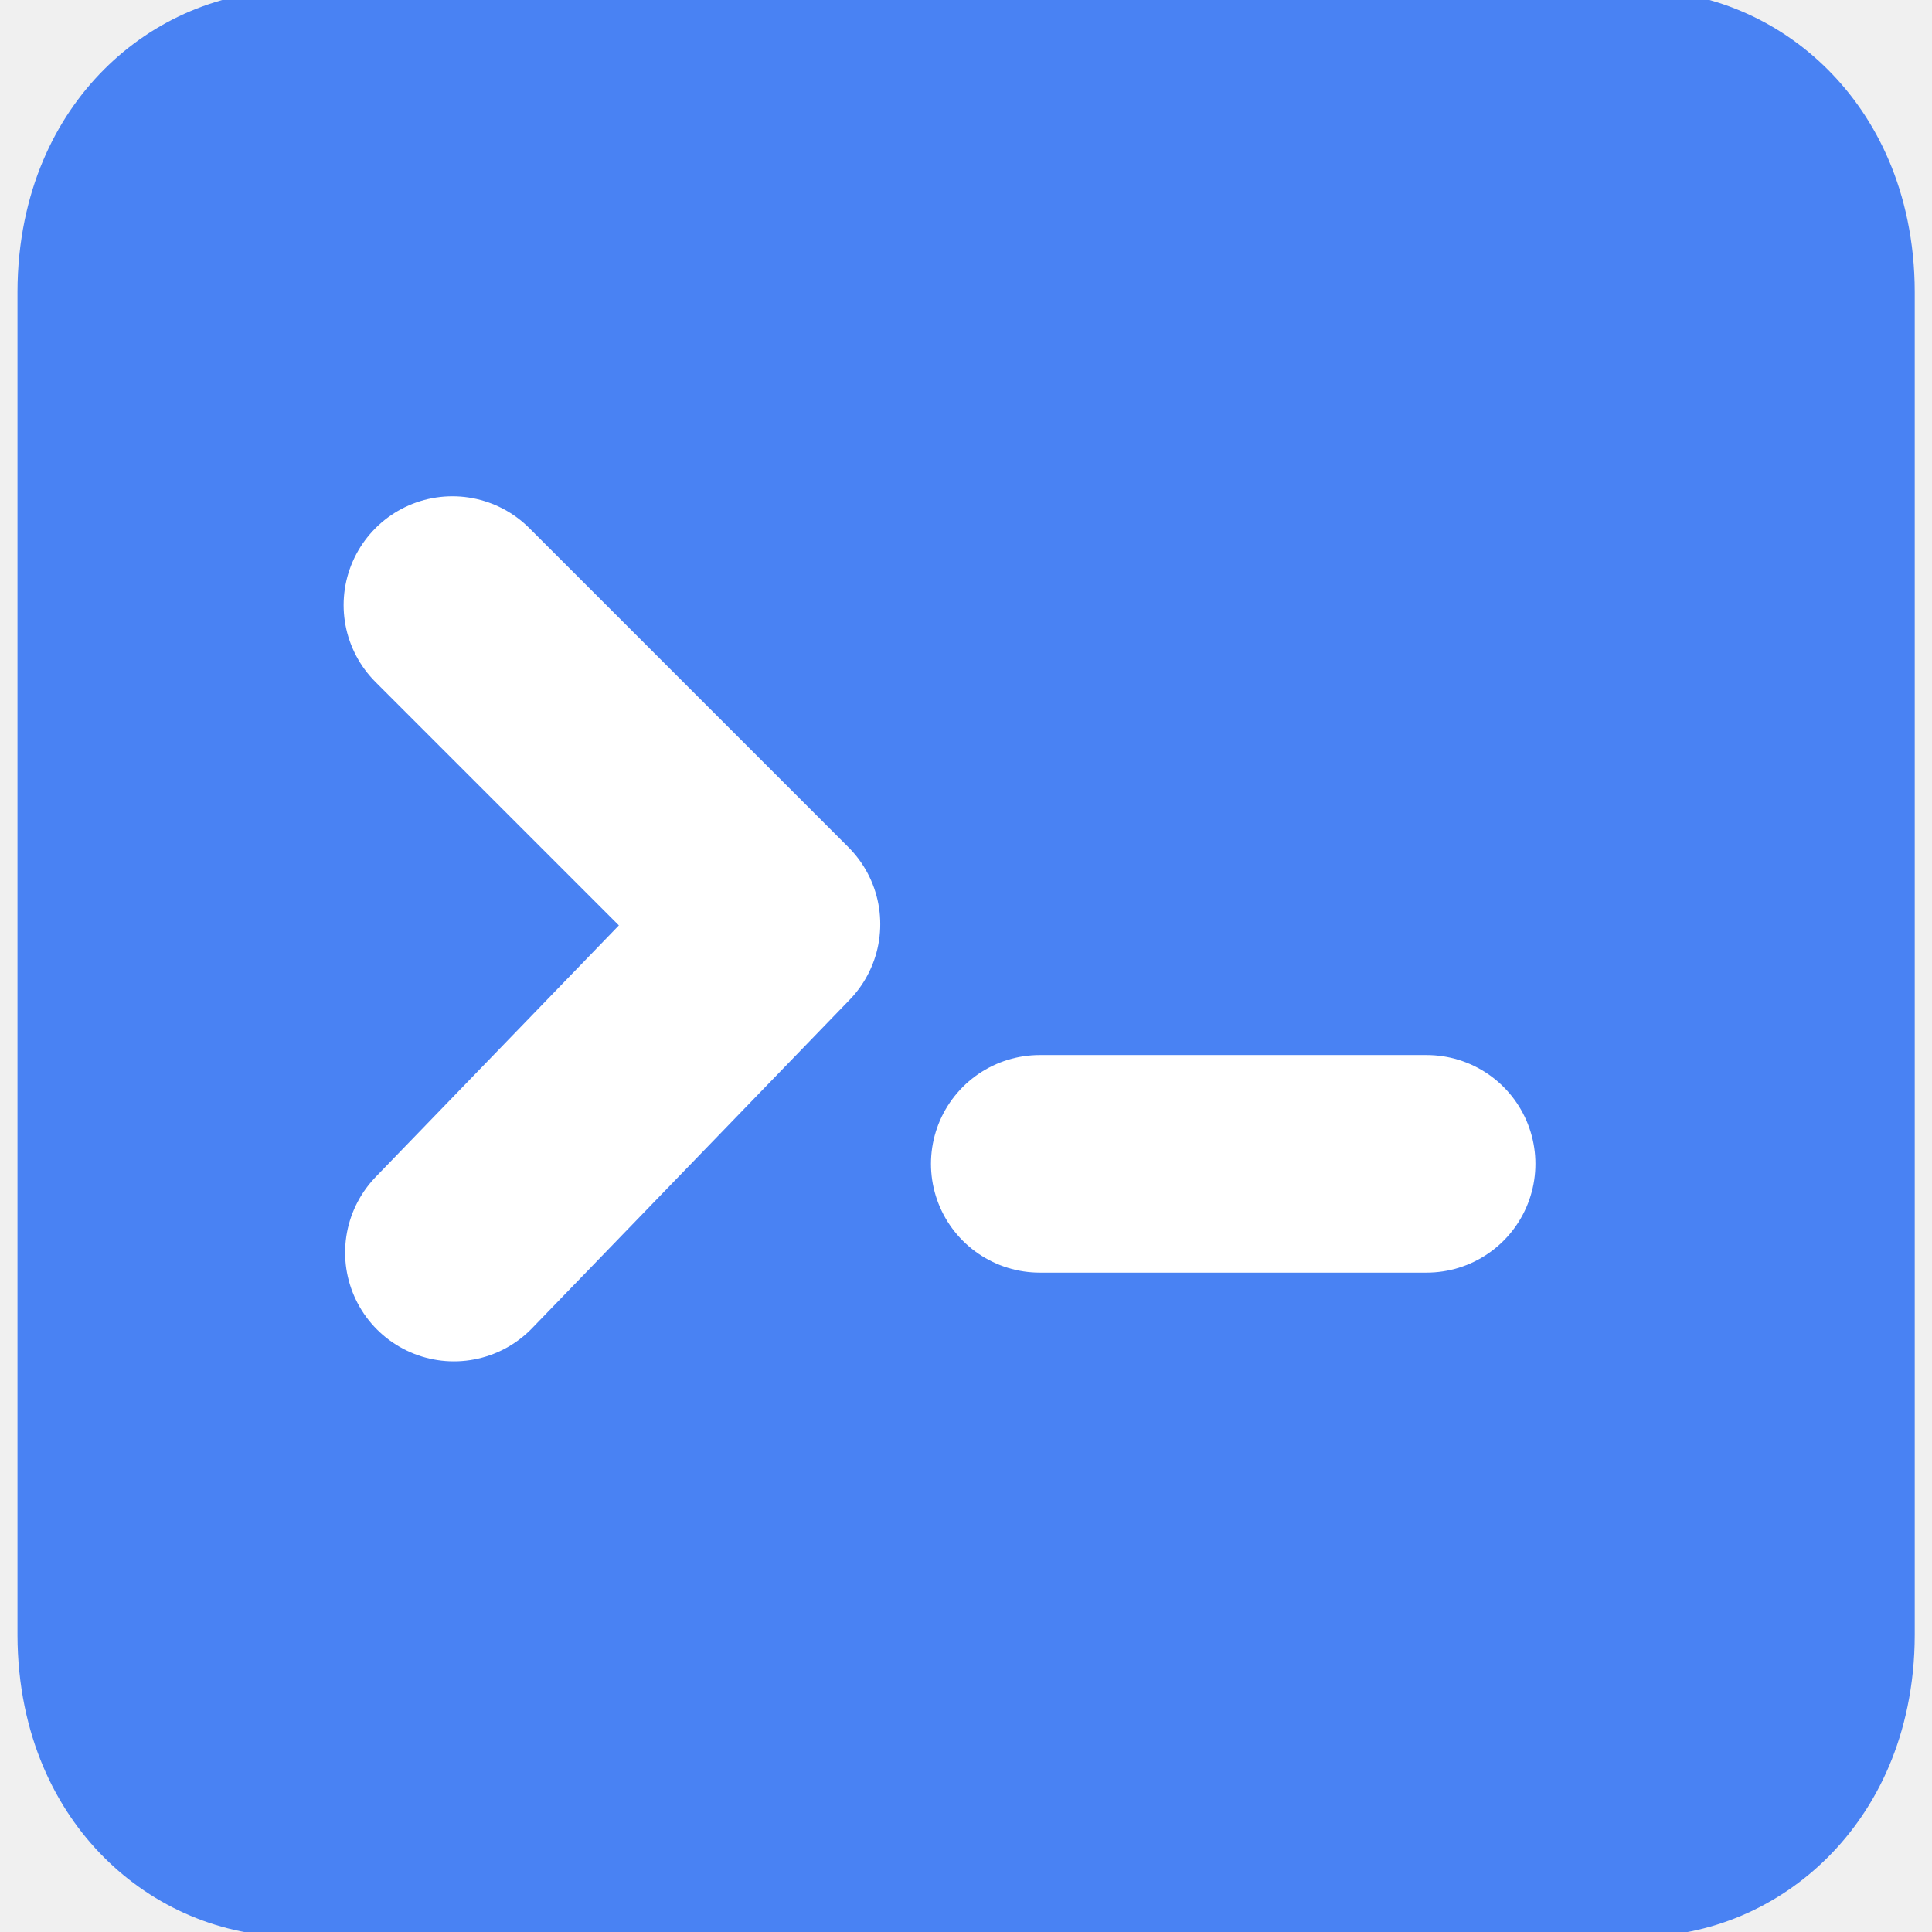
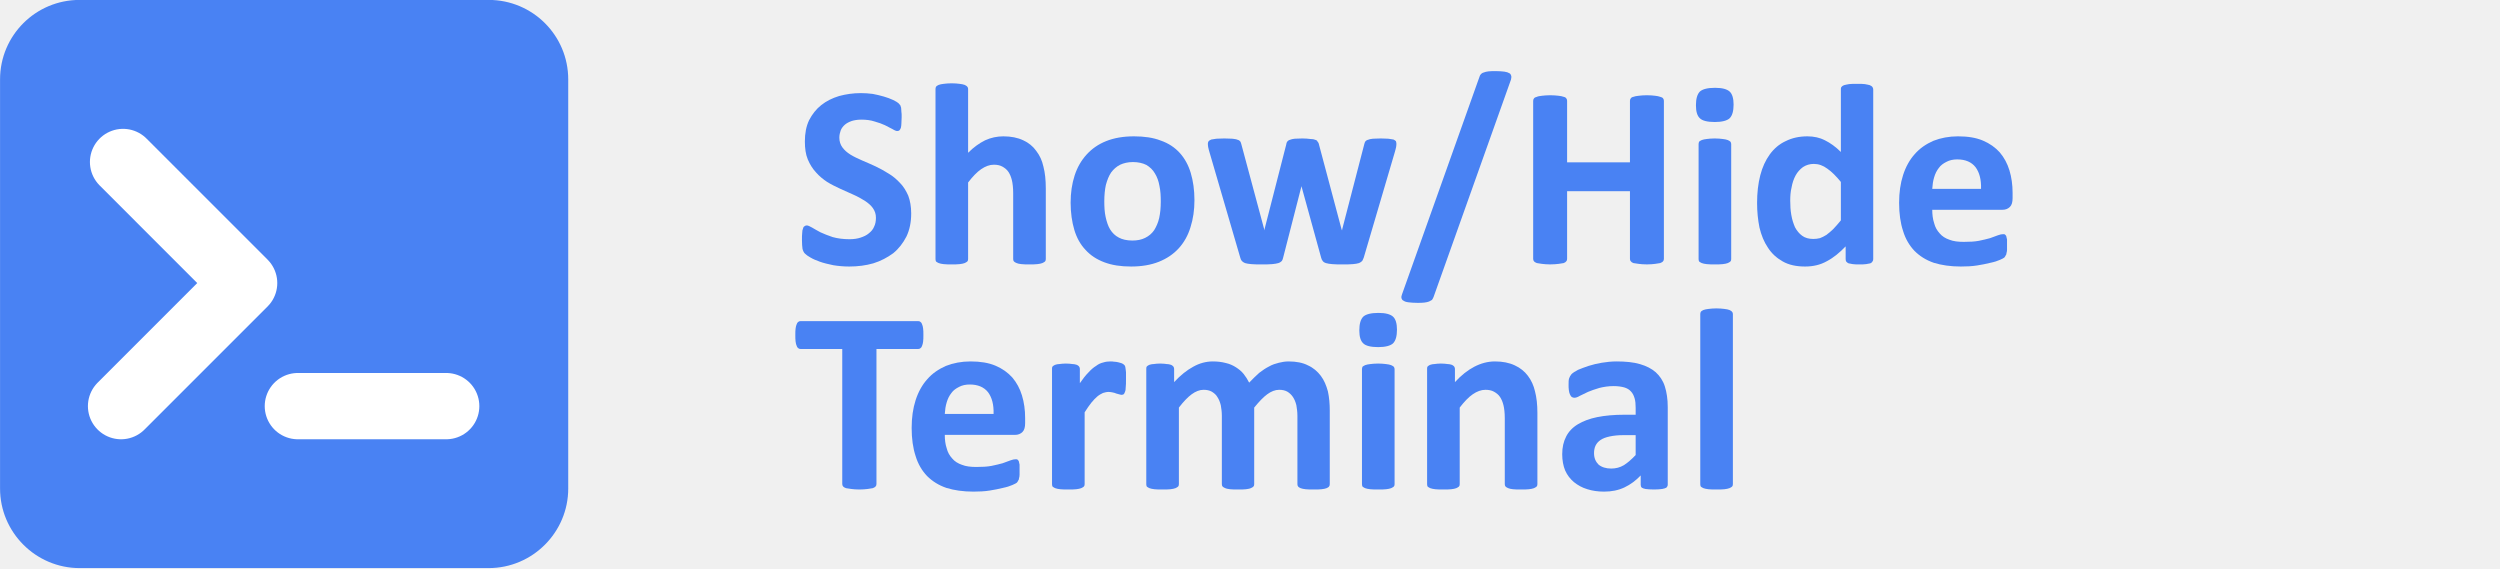
- <svg xmlns="http://www.w3.org/2000/svg" width="100%" height="100%" viewBox="0 0 259 259" version="1.1" xml:space="preserve" style="fill-rule:evenodd;clip-rule:evenodd;stroke-linecap:round;stroke-linejoin:round;stroke-miterlimit:1.5;">
-   <g transform="matrix(1,0,0,1,-1808.2,-2385.66)">
-     <g transform="matrix(5.39006,0,0,1.72574,0,1.36424e-12)">
-       <g transform="matrix(1,0,0,1,84.871,0.562293)">
-         <g transform="matrix(0.307769,0,0,2.42534,-15639.2,-7616.58)">
-           <path d="M51782.4,3719.52C51782.4,3714.91 51772.9,3711.16 51761.3,3711.16L51652.8,3711.16C51641.1,3711.16 51631.7,3714.91 51631.7,3719.52L51631.7,3762.53C51631.7,3767.14 51641.1,3770.89 51652.8,3770.89L51761.3,3770.89C51772.9,3770.89 51782.4,3767.14 51782.4,3762.53L51782.4,3719.52Z" style="fill:rgb(73,130,243);stroke:rgb(73,130,243);stroke-width:2.62px;" />
-         </g>
-         <g transform="matrix(0.117491,0,0,0.366962,106.69,558.215)">
-           <path d="M1444.95,2490.8L1526.84,2490.8" style="fill:none;stroke:white;stroke-width:46.06px;" />
-         </g>
-         <g transform="matrix(0.185527,0,0,0.579462,3.9681,28.7774)">
-           <path d="M1390.2,2502.94L1432.77,2458.91L1390,2416.14" style="fill:none;stroke:white;stroke-width:29.17px;" />
+ <svg xmlns="http://www.w3.org/2000/svg" width="100%" height="100%" viewBox="0 0 1100 250" version="1.1" xml:space="preserve" style="fill-rule:evenodd;clip-rule:evenodd;stroke-linecap:round;stroke-linejoin:round;stroke-miterlimit:1.5;">
+   <g transform="matrix(1,0,0,1,-532.803,-5534.8)">
+     <g transform="matrix(5.94133,0,0,1.88002,0,0)">
+       <g transform="matrix(1.09177,0,0,0.917935,9.97615,1495.9)">
+         <g>
+           <g transform="matrix(0.892542,0,0,1,50.4507,1.84456e-12)">
+             <g transform="matrix(0.169184,0,0,0.452248,0.518085,1220.61)">
+               <rect x="146.28" y="789.301" width="1123.03" height="320.323" style="fill:none;" />
+             </g>
+             <g transform="matrix(0.118094,0,0,0.396183,-421.198,167.486)">
+               <g transform="matrix(170.638,0,0,170.638,4291.39,3728.83)">
+                 <path d="M0.443,-0.189C0.443,-0.156 0.437,-0.127 0.425,-0.102C0.412,-0.077 0.396,-0.056 0.375,-0.039C0.353,-0.023 0.329,-0.01 0.3,-0.001C0.272,0.007 0.242,0.011 0.209,0.011C0.188,0.011 0.167,0.009 0.149,0.006C0.13,0.002 0.113,-0.002 0.099,-0.007C0.085,-0.012 0.073,-0.017 0.063,-0.023C0.054,-0.028 0.047,-0.033 0.042,-0.038C0.038,-0.042 0.035,-0.048 0.033,-0.056C0.032,-0.064 0.031,-0.075 0.031,-0.09C0.031,-0.1 0.031,-0.109 0.032,-0.116C0.032,-0.123 0.033,-0.128 0.035,-0.132C0.036,-0.137 0.038,-0.14 0.041,-0.141C0.043,-0.143 0.046,-0.144 0.049,-0.144C0.054,-0.144 0.06,-0.141 0.069,-0.136C0.077,-0.131 0.088,-0.125 0.101,-0.118C0.114,-0.112 0.129,-0.106 0.147,-0.1C0.165,-0.095 0.186,-0.092 0.21,-0.092C0.226,-0.092 0.24,-0.094 0.252,-0.098C0.264,-0.102 0.275,-0.107 0.283,-0.114C0.292,-0.121 0.299,-0.129 0.303,-0.139C0.308,-0.149 0.31,-0.16 0.31,-0.173C0.31,-0.187 0.306,-0.199 0.298,-0.21C0.291,-0.22 0.28,-0.229 0.268,-0.237C0.255,-0.245 0.241,-0.253 0.225,-0.26C0.209,-0.267 0.193,-0.274 0.176,-0.282C0.159,-0.29 0.142,-0.298 0.126,-0.308C0.111,-0.318 0.096,-0.33 0.084,-0.344C0.071,-0.358 0.061,-0.374 0.053,-0.393C0.045,-0.412 0.042,-0.435 0.042,-0.461C0.042,-0.491 0.047,-0.518 0.058,-0.541C0.07,-0.564 0.085,-0.583 0.104,-0.598C0.123,-0.613 0.145,-0.624 0.171,-0.632C0.197,-0.639 0.224,-0.643 0.253,-0.643C0.268,-0.643 0.283,-0.642 0.298,-0.64C0.313,-0.637 0.327,-0.634 0.34,-0.63C0.353,-0.626 0.365,-0.622 0.375,-0.617C0.385,-0.612 0.392,-0.608 0.395,-0.605C0.398,-0.602 0.4,-0.599 0.402,-0.597C0.403,-0.594 0.404,-0.591 0.405,-0.588C0.405,-0.584 0.406,-0.579 0.406,-0.573C0.407,-0.568 0.407,-0.561 0.407,-0.552C0.407,-0.543 0.406,-0.535 0.406,-0.528C0.406,-0.522 0.405,-0.516 0.404,-0.512C0.402,-0.508 0.401,-0.505 0.399,-0.503C0.397,-0.501 0.394,-0.5 0.39,-0.5C0.387,-0.5 0.381,-0.502 0.373,-0.507C0.365,-0.511 0.356,-0.516 0.344,-0.522C0.333,-0.527 0.32,-0.532 0.305,-0.536C0.29,-0.541 0.273,-0.543 0.255,-0.543C0.241,-0.543 0.229,-0.541 0.219,-0.538C0.208,-0.534 0.2,-0.53 0.193,-0.524C0.186,-0.518 0.18,-0.51 0.177,-0.502C0.174,-0.493 0.172,-0.485 0.172,-0.475C0.172,-0.461 0.176,-0.449 0.183,-0.439C0.191,-0.428 0.201,-0.419 0.214,-0.411C0.227,-0.403 0.242,-0.396 0.258,-0.389C0.274,-0.382 0.291,-0.375 0.308,-0.367C0.325,-0.359 0.341,-0.35 0.357,-0.34C0.374,-0.33 0.388,-0.318 0.401,-0.304C0.414,-0.291 0.424,-0.274 0.432,-0.256C0.439,-0.237 0.443,-0.215 0.443,-0.189Z" style="fill:rgb(73,130,243);fill-rule:nonzero;" />
+               </g>
+               <g transform="matrix(170.638,0,0,170.638,4372.04,3728.83)">
+                 <path d="M0.478,-0.017C0.478,-0.013 0.477,-0.01 0.475,-0.008C0.473,-0.006 0.469,-0.004 0.465,-0.002C0.46,-0 0.454,0.001 0.446,0.002C0.438,0.003 0.428,0.003 0.417,0.003C0.404,0.003 0.394,0.003 0.386,0.002C0.378,0.001 0.372,-0 0.368,-0.002C0.363,-0.004 0.36,-0.006 0.358,-0.008C0.356,-0.01 0.355,-0.013 0.355,-0.017L0.355,-0.265C0.355,-0.286 0.353,-0.303 0.35,-0.315C0.347,-0.327 0.343,-0.337 0.337,-0.346C0.331,-0.355 0.323,-0.361 0.314,-0.366C0.305,-0.371 0.294,-0.373 0.282,-0.373C0.266,-0.373 0.25,-0.367 0.234,-0.356C0.218,-0.345 0.202,-0.328 0.185,-0.306L0.185,-0.017C0.185,-0.013 0.184,-0.01 0.182,-0.008C0.18,-0.006 0.176,-0.004 0.172,-0.002C0.167,-0 0.161,0.001 0.153,0.002C0.145,0.003 0.135,0.003 0.123,0.003C0.111,0.003 0.101,0.003 0.093,0.002C0.085,0.001 0.079,-0 0.074,-0.002C0.07,-0.004 0.066,-0.006 0.064,-0.008C0.063,-0.01 0.062,-0.013 0.062,-0.017L0.062,-0.659C0.062,-0.662 0.063,-0.665 0.064,-0.667C0.066,-0.67 0.07,-0.672 0.074,-0.674C0.079,-0.676 0.085,-0.677 0.093,-0.678C0.101,-0.679 0.111,-0.68 0.123,-0.68C0.135,-0.68 0.145,-0.679 0.153,-0.678C0.161,-0.677 0.167,-0.676 0.172,-0.674C0.176,-0.672 0.18,-0.67 0.182,-0.667C0.184,-0.665 0.185,-0.662 0.185,-0.659L0.185,-0.418C0.206,-0.439 0.227,-0.454 0.249,-0.465C0.271,-0.475 0.294,-0.48 0.318,-0.48C0.347,-0.48 0.372,-0.475 0.393,-0.465C0.413,-0.456 0.43,-0.442 0.442,-0.425C0.455,-0.408 0.464,-0.389 0.469,-0.366C0.475,-0.343 0.478,-0.316 0.478,-0.284L0.478,-0.017Z" style="fill:rgb(73,130,243);fill-rule:nonzero;" />
+               </g>
+               <g transform="matrix(170.638,0,0,170.638,4463.61,3728.83)">
+                 <path d="M0.502,-0.239C0.502,-0.202 0.497,-0.168 0.487,-0.137C0.478,-0.107 0.463,-0.08 0.443,-0.058C0.423,-0.036 0.398,-0.019 0.368,-0.007C0.338,0.005 0.303,0.011 0.263,0.011C0.224,0.011 0.191,0.006 0.162,-0.005C0.133,-0.016 0.11,-0.031 0.091,-0.052C0.072,-0.072 0.058,-0.097 0.049,-0.127C0.04,-0.157 0.035,-0.192 0.035,-0.23C0.035,-0.267 0.04,-0.301 0.05,-0.332C0.06,-0.363 0.075,-0.389 0.095,-0.411C0.115,-0.433 0.139,-0.45 0.169,-0.462C0.199,-0.474 0.234,-0.48 0.274,-0.48C0.313,-0.48 0.347,-0.475 0.375,-0.464C0.404,-0.454 0.428,-0.438 0.447,-0.417C0.465,-0.397 0.479,-0.372 0.488,-0.342C0.497,-0.312 0.502,-0.278 0.502,-0.239ZM0.375,-0.234C0.375,-0.255 0.374,-0.275 0.37,-0.293C0.367,-0.311 0.361,-0.327 0.353,-0.34C0.345,-0.354 0.334,-0.364 0.321,-0.372C0.307,-0.379 0.29,-0.383 0.27,-0.383C0.251,-0.383 0.235,-0.379 0.222,-0.373C0.208,-0.366 0.197,-0.356 0.188,-0.344C0.179,-0.331 0.173,-0.315 0.168,-0.297C0.164,-0.279 0.162,-0.258 0.162,-0.235C0.162,-0.214 0.163,-0.194 0.167,-0.176C0.171,-0.158 0.176,-0.142 0.184,-0.129C0.192,-0.116 0.203,-0.105 0.217,-0.098C0.23,-0.091 0.247,-0.087 0.268,-0.087C0.286,-0.087 0.302,-0.09 0.316,-0.097C0.33,-0.104 0.341,-0.113 0.35,-0.126C0.358,-0.139 0.365,-0.154 0.369,-0.172C0.373,-0.19 0.375,-0.211 0.375,-0.234Z" style="fill:rgb(73,130,243);fill-rule:nonzero;" />
+               </g>
+               <g transform="matrix(170.638,0,0,170.638,4555.01,3728.83)">
+                 <path d="M0.728,-0.453C0.728,-0.45 0.728,-0.445 0.727,-0.44C0.726,-0.435 0.724,-0.427 0.721,-0.417L0.605,-0.023C0.603,-0.018 0.601,-0.013 0.599,-0.01C0.596,-0.007 0.592,-0.004 0.587,-0.002C0.581,-0 0.574,0.001 0.564,0.002C0.554,0.003 0.541,0.003 0.525,0.003C0.509,0.003 0.496,0.003 0.486,0.002C0.476,0.001 0.468,-0 0.462,-0.002C0.456,-0.004 0.452,-0.007 0.45,-0.01C0.447,-0.014 0.445,-0.018 0.444,-0.023L0.371,-0.288L0.37,-0.292L0.369,-0.288L0.301,-0.023C0.3,-0.018 0.298,-0.013 0.296,-0.01C0.293,-0.007 0.289,-0.004 0.283,-0.002C0.277,-0 0.269,0.001 0.259,0.002C0.249,0.003 0.236,0.003 0.22,0.003C0.204,0.003 0.191,0.003 0.181,0.002C0.171,0.001 0.163,-0 0.157,-0.002C0.152,-0.004 0.148,-0.007 0.145,-0.01C0.142,-0.014 0.14,-0.018 0.139,-0.023L0.024,-0.417C0.021,-0.427 0.019,-0.434 0.018,-0.44C0.017,-0.445 0.017,-0.45 0.017,-0.453C0.017,-0.456 0.018,-0.459 0.02,-0.462C0.022,-0.464 0.025,-0.466 0.03,-0.468C0.034,-0.469 0.041,-0.47 0.049,-0.471C0.057,-0.471 0.067,-0.472 0.079,-0.472C0.092,-0.472 0.102,-0.471 0.11,-0.471C0.118,-0.47 0.125,-0.469 0.129,-0.467C0.134,-0.466 0.137,-0.463 0.139,-0.461C0.141,-0.458 0.142,-0.455 0.143,-0.451L0.229,-0.131L0.23,-0.125L0.231,-0.131L0.313,-0.451C0.313,-0.455 0.315,-0.458 0.317,-0.461C0.319,-0.463 0.322,-0.466 0.327,-0.467C0.331,-0.469 0.337,-0.47 0.344,-0.471C0.352,-0.471 0.362,-0.472 0.374,-0.472C0.386,-0.472 0.396,-0.471 0.403,-0.47C0.411,-0.47 0.417,-0.469 0.421,-0.467C0.426,-0.466 0.429,-0.464 0.43,-0.461C0.432,-0.459 0.434,-0.456 0.435,-0.453L0.521,-0.13L0.523,-0.125L0.524,-0.131L0.607,-0.451C0.608,-0.455 0.609,-0.458 0.611,-0.461C0.613,-0.463 0.616,-0.466 0.621,-0.467C0.625,-0.469 0.631,-0.47 0.639,-0.471C0.647,-0.471 0.657,-0.472 0.669,-0.472C0.681,-0.472 0.691,-0.471 0.698,-0.471C0.706,-0.47 0.712,-0.469 0.717,-0.468C0.721,-0.466 0.724,-0.464 0.726,-0.462C0.727,-0.459 0.728,-0.456 0.728,-0.453Z" style="fill:rgb(73,130,243);fill-rule:nonzero;" />
+               </g>
+               <g transform="matrix(170.638,0,0,170.638,4682.16,3728.83)">
+                 <path d="M0.123,0.126C0.121,0.131 0.119,0.134 0.117,0.137C0.114,0.139 0.11,0.141 0.106,0.143C0.101,0.145 0.095,0.146 0.088,0.147C0.081,0.148 0.072,0.148 0.062,0.148C0.048,0.148 0.037,0.147 0.029,0.146C0.02,0.145 0.014,0.143 0.01,0.14C0.005,0.138 0.003,0.134 0.002,0.13C0.001,0.126 0.002,0.121 0.004,0.116L0.296,-0.704C0.297,-0.708 0.299,-0.712 0.302,-0.715C0.304,-0.717 0.308,-0.72 0.313,-0.721C0.317,-0.723 0.323,-0.724 0.33,-0.725C0.338,-0.726 0.347,-0.726 0.357,-0.726C0.371,-0.726 0.382,-0.725 0.39,-0.724C0.398,-0.723 0.404,-0.721 0.409,-0.718C0.413,-0.716 0.415,-0.712 0.416,-0.708C0.417,-0.704 0.416,-0.699 0.415,-0.694L0.123,0.126Z" style="fill:rgb(73,130,243);fill-rule:nonzero;" />
+               </g>
+               <g transform="matrix(170.638,0,0,170.638,4755.48,3728.83)">
+                 <path d="M0.562,-0.018C0.562,-0.014 0.561,-0.011 0.559,-0.009C0.557,-0.006 0.553,-0.004 0.548,-0.002C0.543,-0.001 0.537,0 0.529,0.001C0.521,0.002 0.51,0.003 0.498,0.003C0.485,0.003 0.475,0.002 0.467,0.001C0.458,0 0.452,-0.001 0.447,-0.002C0.442,-0.004 0.439,-0.006 0.437,-0.009C0.435,-0.011 0.434,-0.014 0.434,-0.018L0.434,-0.273L0.197,-0.273L0.197,-0.018C0.197,-0.014 0.196,-0.011 0.194,-0.009C0.192,-0.006 0.189,-0.004 0.184,-0.002C0.179,-0.001 0.173,0 0.165,0.001C0.156,0.002 0.146,0.003 0.133,0.003C0.121,0.003 0.111,0.002 0.102,0.001C0.094,0 0.087,-0.001 0.083,-0.002C0.078,-0.004 0.074,-0.006 0.072,-0.009C0.07,-0.011 0.069,-0.014 0.069,-0.018L0.069,-0.614C0.069,-0.618 0.07,-0.62 0.072,-0.623C0.074,-0.626 0.078,-0.628 0.083,-0.629C0.087,-0.631 0.094,-0.632 0.102,-0.633C0.111,-0.634 0.121,-0.635 0.133,-0.635C0.146,-0.635 0.156,-0.634 0.165,-0.633C0.173,-0.632 0.179,-0.631 0.184,-0.629C0.189,-0.628 0.192,-0.626 0.194,-0.623C0.196,-0.62 0.197,-0.618 0.197,-0.614L0.197,-0.382L0.434,-0.382L0.434,-0.614C0.434,-0.618 0.435,-0.62 0.437,-0.623C0.439,-0.626 0.442,-0.628 0.447,-0.629C0.452,-0.631 0.458,-0.632 0.467,-0.633C0.475,-0.634 0.485,-0.635 0.498,-0.635C0.51,-0.635 0.521,-0.634 0.529,-0.633C0.537,-0.632 0.543,-0.631 0.548,-0.629C0.553,-0.628 0.557,-0.626 0.559,-0.623C0.561,-0.62 0.562,-0.618 0.562,-0.614L0.562,-0.018Z" style="fill:rgb(73,130,243);fill-rule:nonzero;" />
+               </g>
+               <g transform="matrix(170.638,0,0,170.638,4863.13,3728.83)">
+                 <path d="M0.185,-0.017C0.185,-0.013 0.184,-0.01 0.182,-0.008C0.18,-0.006 0.176,-0.004 0.172,-0.002C0.167,-0 0.161,0.001 0.153,0.002C0.145,0.003 0.135,0.003 0.123,0.003C0.111,0.003 0.101,0.003 0.093,0.002C0.085,0.001 0.079,-0 0.074,-0.002C0.07,-0.004 0.066,-0.006 0.064,-0.008C0.063,-0.01 0.062,-0.013 0.062,-0.017L0.062,-0.451C0.062,-0.454 0.063,-0.457 0.064,-0.46C0.066,-0.462 0.07,-0.464 0.074,-0.466C0.079,-0.468 0.085,-0.469 0.093,-0.47C0.101,-0.471 0.111,-0.472 0.123,-0.472C0.135,-0.472 0.145,-0.471 0.153,-0.47C0.161,-0.469 0.167,-0.468 0.172,-0.466C0.176,-0.464 0.18,-0.462 0.182,-0.46C0.184,-0.457 0.185,-0.454 0.185,-0.451L0.185,-0.017ZM0.194,-0.6C0.194,-0.575 0.189,-0.558 0.179,-0.548C0.169,-0.539 0.15,-0.534 0.123,-0.534C0.095,-0.534 0.076,-0.539 0.067,-0.548C0.057,-0.557 0.052,-0.573 0.052,-0.597C0.052,-0.622 0.057,-0.639 0.067,-0.649C0.077,-0.658 0.096,-0.663 0.124,-0.663C0.151,-0.663 0.169,-0.658 0.179,-0.649C0.189,-0.64 0.194,-0.623 0.194,-0.6Z" style="fill:rgb(73,130,243);fill-rule:nonzero;" />
+               </g>
+               <g transform="matrix(170.638,0,0,170.638,4905.04,3728.83)">
+                 <path d="M0.475,-0.017C0.475,-0.013 0.474,-0.01 0.472,-0.008C0.471,-0.005 0.468,-0.003 0.464,-0.001C0.46,0 0.455,0.001 0.448,0.002C0.441,0.003 0.433,0.003 0.423,0.003C0.413,0.003 0.404,0.003 0.398,0.002C0.391,0.001 0.386,0 0.382,-0.001C0.378,-0.003 0.375,-0.005 0.373,-0.008C0.372,-0.01 0.371,-0.013 0.371,-0.017L0.371,-0.065C0.348,-0.041 0.325,-0.022 0.3,-0.009C0.275,0.005 0.248,0.011 0.218,0.011C0.185,0.011 0.157,0.005 0.134,-0.008C0.111,-0.021 0.092,-0.038 0.078,-0.06C0.063,-0.082 0.053,-0.107 0.046,-0.136C0.04,-0.166 0.037,-0.196 0.037,-0.229C0.037,-0.267 0.041,-0.302 0.049,-0.333C0.057,-0.364 0.069,-0.39 0.085,-0.412C0.101,-0.434 0.121,-0.451 0.145,-0.462C0.169,-0.474 0.196,-0.48 0.227,-0.48C0.251,-0.48 0.274,-0.475 0.293,-0.465C0.313,-0.455 0.333,-0.441 0.353,-0.421L0.353,-0.657C0.353,-0.66 0.353,-0.663 0.355,-0.666C0.357,-0.669 0.36,-0.671 0.365,-0.673C0.37,-0.674 0.376,-0.676 0.384,-0.677C0.392,-0.678 0.402,-0.678 0.414,-0.678C0.426,-0.678 0.436,-0.678 0.443,-0.677C0.451,-0.676 0.457,-0.674 0.462,-0.673C0.466,-0.671 0.47,-0.669 0.472,-0.666C0.474,-0.663 0.475,-0.66 0.475,-0.657L0.475,-0.017ZM0.353,-0.308C0.335,-0.33 0.318,-0.347 0.302,-0.358C0.286,-0.37 0.269,-0.376 0.251,-0.376C0.236,-0.376 0.222,-0.372 0.21,-0.364C0.199,-0.356 0.189,-0.345 0.182,-0.332C0.175,-0.319 0.17,-0.304 0.167,-0.287C0.163,-0.271 0.162,-0.254 0.162,-0.237C0.162,-0.219 0.163,-0.201 0.166,-0.184C0.169,-0.166 0.174,-0.151 0.18,-0.137C0.187,-0.124 0.196,-0.113 0.207,-0.105C0.218,-0.097 0.232,-0.093 0.249,-0.093C0.257,-0.093 0.266,-0.094 0.274,-0.096C0.282,-0.099 0.29,-0.103 0.298,-0.108C0.306,-0.114 0.315,-0.121 0.324,-0.13C0.333,-0.139 0.342,-0.15 0.353,-0.163L0.353,-0.308Z" style="fill:rgb(73,130,243);fill-rule:nonzero;" />
+               </g>
+               <g transform="matrix(170.638,0,0,170.638,4996.61,3728.83)">
+                 <path d="M0.464,-0.247C0.464,-0.232 0.461,-0.221 0.454,-0.214C0.447,-0.207 0.438,-0.203 0.426,-0.203L0.161,-0.203C0.161,-0.185 0.163,-0.168 0.168,-0.153C0.172,-0.137 0.179,-0.125 0.189,-0.114C0.198,-0.103 0.211,-0.095 0.226,-0.09C0.241,-0.084 0.259,-0.082 0.28,-0.082C0.302,-0.082 0.321,-0.083 0.337,-0.086C0.353,-0.089 0.367,-0.093 0.379,-0.096C0.391,-0.1 0.401,-0.104 0.409,-0.107C0.417,-0.11 0.423,-0.111 0.428,-0.111C0.431,-0.111 0.433,-0.111 0.435,-0.11C0.437,-0.108 0.439,-0.106 0.44,-0.104C0.441,-0.101 0.442,-0.096 0.443,-0.091C0.443,-0.086 0.443,-0.079 0.443,-0.071C0.443,-0.064 0.443,-0.058 0.443,-0.052C0.443,-0.047 0.442,-0.043 0.441,-0.04C0.441,-0.036 0.44,-0.033 0.438,-0.031C0.437,-0.028 0.435,-0.026 0.433,-0.023C0.431,-0.021 0.425,-0.018 0.416,-0.014C0.407,-0.01 0.395,-0.006 0.38,-0.003C0.365,0.001 0.348,0.004 0.33,0.007C0.311,0.01 0.291,0.011 0.269,0.011C0.23,0.011 0.196,0.006 0.167,-0.003C0.138,-0.013 0.114,-0.028 0.094,-0.048C0.075,-0.068 0.06,-0.093 0.051,-0.123C0.041,-0.153 0.036,-0.189 0.036,-0.229C0.036,-0.268 0.041,-0.303 0.051,-0.334C0.061,-0.365 0.076,-0.392 0.095,-0.413C0.114,-0.435 0.138,-0.451 0.165,-0.463C0.193,-0.474 0.224,-0.48 0.258,-0.48C0.295,-0.48 0.326,-0.475 0.352,-0.464C0.378,-0.453 0.399,-0.438 0.416,-0.419C0.432,-0.4 0.444,-0.378 0.452,-0.352C0.46,-0.326 0.464,-0.297 0.464,-0.267L0.464,-0.247ZM0.345,-0.282C0.346,-0.317 0.339,-0.344 0.324,-0.364C0.309,-0.383 0.286,-0.393 0.255,-0.393C0.24,-0.393 0.226,-0.39 0.215,-0.384C0.203,-0.378 0.193,-0.371 0.186,-0.361C0.178,-0.351 0.172,-0.339 0.168,-0.325C0.164,-0.312 0.162,-0.298 0.161,-0.282L0.345,-0.282Z" style="fill:rgb(73,130,243);fill-rule:nonzero;" />
+               </g>
+             </g>
+             <g transform="matrix(0.118094,0,0,0.396183,-421.198,224.877)">
+               <g transform="matrix(170.638,0,0,170.638,4291.39,3728.83)">
+                 <path d="M0.489,-0.579C0.489,-0.57 0.489,-0.562 0.488,-0.555C0.487,-0.548 0.486,-0.543 0.484,-0.539C0.483,-0.535 0.481,-0.532 0.478,-0.53C0.476,-0.528 0.473,-0.527 0.47,-0.527L0.312,-0.527L0.312,-0.018C0.312,-0.014 0.311,-0.011 0.309,-0.009C0.307,-0.006 0.303,-0.004 0.298,-0.002C0.293,-0.001 0.287,0 0.279,0.001C0.27,0.002 0.26,0.003 0.248,0.003C0.235,0.003 0.225,0.002 0.217,0.001C0.208,0 0.202,-0.001 0.197,-0.002C0.192,-0.004 0.188,-0.006 0.186,-0.009C0.184,-0.011 0.183,-0.014 0.183,-0.018L0.183,-0.527L0.025,-0.527C0.022,-0.527 0.019,-0.528 0.017,-0.53C0.014,-0.532 0.012,-0.535 0.011,-0.539C0.009,-0.543 0.008,-0.548 0.007,-0.555C0.006,-0.562 0.006,-0.57 0.006,-0.579C0.006,-0.589 0.006,-0.597 0.007,-0.604C0.008,-0.611 0.009,-0.616 0.011,-0.62C0.012,-0.624 0.014,-0.627 0.017,-0.629C0.019,-0.631 0.022,-0.632 0.025,-0.632L0.47,-0.632C0.473,-0.632 0.476,-0.631 0.478,-0.629C0.481,-0.627 0.483,-0.624 0.484,-0.62C0.486,-0.616 0.487,-0.611 0.488,-0.604C0.489,-0.597 0.489,-0.589 0.489,-0.579Z" style="fill:rgb(73,130,243);fill-rule:nonzero;" />
+               </g>
+               <g transform="matrix(170.638,0,0,170.638,4361.13,3728.83)">
+                 <path d="M0.464,-0.247C0.464,-0.232 0.461,-0.221 0.454,-0.214C0.447,-0.207 0.438,-0.203 0.426,-0.203L0.161,-0.203C0.161,-0.185 0.163,-0.168 0.168,-0.153C0.172,-0.137 0.179,-0.125 0.189,-0.114C0.198,-0.103 0.211,-0.095 0.226,-0.09C0.241,-0.084 0.259,-0.082 0.28,-0.082C0.302,-0.082 0.321,-0.083 0.337,-0.086C0.353,-0.089 0.367,-0.093 0.379,-0.096C0.391,-0.1 0.401,-0.104 0.409,-0.107C0.417,-0.11 0.423,-0.111 0.428,-0.111C0.431,-0.111 0.433,-0.111 0.435,-0.11C0.437,-0.108 0.439,-0.106 0.44,-0.104C0.441,-0.101 0.442,-0.096 0.443,-0.091C0.443,-0.086 0.443,-0.079 0.443,-0.071C0.443,-0.064 0.443,-0.058 0.443,-0.052C0.443,-0.047 0.442,-0.043 0.441,-0.04C0.441,-0.036 0.44,-0.033 0.438,-0.031C0.437,-0.028 0.435,-0.026 0.433,-0.023C0.431,-0.021 0.425,-0.018 0.416,-0.014C0.407,-0.01 0.395,-0.006 0.38,-0.003C0.365,0.001 0.348,0.004 0.33,0.007C0.311,0.01 0.291,0.011 0.269,0.011C0.23,0.011 0.196,0.006 0.167,-0.003C0.138,-0.013 0.114,-0.028 0.094,-0.048C0.075,-0.068 0.06,-0.093 0.051,-0.123C0.041,-0.153 0.036,-0.189 0.036,-0.229C0.036,-0.268 0.041,-0.303 0.051,-0.334C0.061,-0.365 0.076,-0.392 0.095,-0.413C0.114,-0.435 0.138,-0.451 0.165,-0.463C0.193,-0.474 0.224,-0.48 0.258,-0.48C0.295,-0.48 0.326,-0.475 0.352,-0.464C0.378,-0.453 0.399,-0.438 0.416,-0.419C0.432,-0.4 0.444,-0.378 0.452,-0.352C0.46,-0.326 0.464,-0.297 0.464,-0.267L0.464,-0.247ZM0.345,-0.282C0.346,-0.317 0.339,-0.344 0.324,-0.364C0.309,-0.383 0.286,-0.393 0.255,-0.393C0.24,-0.393 0.226,-0.39 0.215,-0.384C0.203,-0.378 0.193,-0.371 0.186,-0.361C0.178,-0.351 0.172,-0.339 0.168,-0.325C0.164,-0.312 0.162,-0.298 0.161,-0.282L0.345,-0.282Z" style="fill:rgb(73,130,243);fill-rule:nonzero;" />
+               </g>
+               <g transform="matrix(170.638,0,0,170.638,4447.03,3728.83)">
+                 <path d="M0.341,-0.412C0.341,-0.4 0.341,-0.39 0.34,-0.383C0.34,-0.375 0.339,-0.369 0.337,-0.365C0.336,-0.361 0.334,-0.358 0.332,-0.356C0.33,-0.355 0.327,-0.354 0.324,-0.354C0.322,-0.354 0.319,-0.355 0.315,-0.356C0.312,-0.357 0.309,-0.358 0.304,-0.359C0.3,-0.361 0.296,-0.362 0.291,-0.363C0.286,-0.364 0.281,-0.365 0.275,-0.365C0.268,-0.365 0.261,-0.363 0.254,-0.361C0.248,-0.358 0.24,-0.354 0.233,-0.348C0.226,-0.342 0.218,-0.334 0.21,-0.324C0.202,-0.314 0.194,-0.302 0.185,-0.288L0.185,-0.017C0.185,-0.013 0.184,-0.01 0.182,-0.008C0.18,-0.006 0.176,-0.004 0.172,-0.002C0.167,-0 0.161,0.001 0.153,0.002C0.145,0.003 0.135,0.003 0.123,0.003C0.111,0.003 0.101,0.003 0.093,0.002C0.085,0.001 0.079,-0 0.074,-0.002C0.07,-0.004 0.066,-0.006 0.064,-0.008C0.063,-0.01 0.062,-0.013 0.062,-0.017L0.062,-0.452C0.062,-0.455 0.062,-0.458 0.064,-0.461C0.066,-0.463 0.069,-0.465 0.073,-0.467C0.077,-0.468 0.082,-0.47 0.089,-0.47C0.096,-0.471 0.104,-0.472 0.114,-0.472C0.125,-0.472 0.133,-0.471 0.14,-0.47C0.147,-0.47 0.152,-0.468 0.156,-0.467C0.16,-0.465 0.162,-0.463 0.164,-0.461C0.166,-0.458 0.167,-0.455 0.167,-0.452L0.167,-0.398C0.178,-0.414 0.189,-0.428 0.199,-0.438C0.209,-0.449 0.218,-0.457 0.228,-0.463C0.237,-0.47 0.246,-0.474 0.255,-0.476C0.264,-0.479 0.273,-0.48 0.282,-0.48C0.286,-0.48 0.291,-0.48 0.296,-0.479C0.301,-0.479 0.306,-0.478 0.311,-0.477C0.316,-0.476 0.321,-0.474 0.325,-0.473C0.329,-0.471 0.331,-0.47 0.333,-0.468C0.335,-0.467 0.336,-0.465 0.337,-0.463C0.338,-0.461 0.339,-0.458 0.339,-0.455C0.34,-0.451 0.34,-0.446 0.341,-0.439C0.341,-0.433 0.341,-0.423 0.341,-0.412Z" style="fill:rgb(73,130,243);fill-rule:nonzero;" />
+               </g>
+               <g transform="matrix(170.638,0,0,170.638,4507.69,3728.83)">
+                 <path d="M0.754,-0.017C0.754,-0.013 0.753,-0.01 0.751,-0.008C0.75,-0.006 0.746,-0.004 0.742,-0.002C0.737,-0 0.731,0.001 0.723,0.002C0.715,0.003 0.705,0.003 0.693,0.003C0.681,0.003 0.671,0.003 0.663,0.002C0.655,0.001 0.649,-0 0.644,-0.002C0.64,-0.004 0.636,-0.006 0.635,-0.008C0.633,-0.01 0.632,-0.013 0.632,-0.017L0.632,-0.275C0.632,-0.29 0.63,-0.303 0.628,-0.315C0.625,-0.327 0.621,-0.337 0.615,-0.346C0.609,-0.355 0.602,-0.361 0.594,-0.366C0.585,-0.371 0.575,-0.373 0.563,-0.373C0.548,-0.373 0.533,-0.367 0.518,-0.356C0.503,-0.345 0.487,-0.328 0.469,-0.306L0.469,-0.017C0.469,-0.013 0.468,-0.01 0.466,-0.008C0.464,-0.006 0.461,-0.004 0.456,-0.002C0.452,-0 0.445,0.001 0.438,0.002C0.43,0.003 0.42,0.003 0.408,0.003C0.396,0.003 0.386,0.003 0.378,0.002C0.371,0.001 0.364,-0 0.36,-0.002C0.355,-0.004 0.352,-0.006 0.35,-0.008C0.348,-0.01 0.347,-0.013 0.347,-0.017L0.347,-0.275C0.347,-0.29 0.345,-0.303 0.343,-0.315C0.34,-0.327 0.336,-0.337 0.33,-0.346C0.325,-0.355 0.317,-0.361 0.309,-0.366C0.3,-0.371 0.29,-0.373 0.278,-0.373C0.263,-0.373 0.248,-0.367 0.233,-0.356C0.218,-0.345 0.202,-0.328 0.185,-0.306L0.185,-0.017C0.185,-0.013 0.184,-0.01 0.182,-0.008C0.18,-0.006 0.176,-0.004 0.172,-0.002C0.167,-0 0.161,0.001 0.153,0.002C0.145,0.003 0.135,0.003 0.123,0.003C0.111,0.003 0.101,0.003 0.093,0.002C0.085,0.001 0.079,-0 0.074,-0.002C0.07,-0.004 0.066,-0.006 0.064,-0.008C0.063,-0.01 0.062,-0.013 0.062,-0.017L0.062,-0.452C0.062,-0.455 0.062,-0.458 0.064,-0.461C0.066,-0.463 0.069,-0.465 0.073,-0.467C0.077,-0.468 0.082,-0.47 0.089,-0.47C0.096,-0.471 0.104,-0.472 0.114,-0.472C0.125,-0.472 0.133,-0.471 0.14,-0.47C0.147,-0.47 0.152,-0.468 0.156,-0.467C0.16,-0.465 0.162,-0.463 0.164,-0.461C0.166,-0.458 0.167,-0.455 0.167,-0.452L0.167,-0.402C0.191,-0.428 0.215,-0.447 0.239,-0.46C0.262,-0.473 0.287,-0.48 0.313,-0.48C0.331,-0.48 0.347,-0.478 0.362,-0.474C0.376,-0.471 0.389,-0.465 0.4,-0.458C0.411,-0.451 0.421,-0.443 0.429,-0.433C0.437,-0.423 0.444,-0.412 0.45,-0.4C0.463,-0.414 0.476,-0.426 0.488,-0.437C0.501,-0.447 0.513,-0.455 0.525,-0.461C0.537,-0.468 0.55,-0.472 0.562,-0.475C0.574,-0.478 0.586,-0.48 0.599,-0.48C0.628,-0.48 0.653,-0.475 0.672,-0.465C0.692,-0.456 0.708,-0.442 0.72,-0.426C0.733,-0.409 0.741,-0.389 0.747,-0.367C0.752,-0.344 0.754,-0.32 0.754,-0.295L0.754,-0.017Z" style="fill:rgb(73,130,243);fill-rule:nonzero;" />
+               </g>
+               <g transform="matrix(170.638,0,0,170.638,4646.5,3728.83)">
+                 <path d="M0.185,-0.017C0.185,-0.013 0.184,-0.01 0.182,-0.008C0.18,-0.006 0.176,-0.004 0.172,-0.002C0.167,-0 0.161,0.001 0.153,0.002C0.145,0.003 0.135,0.003 0.123,0.003C0.111,0.003 0.101,0.003 0.093,0.002C0.085,0.001 0.079,-0 0.074,-0.002C0.07,-0.004 0.066,-0.006 0.064,-0.008C0.063,-0.01 0.062,-0.013 0.062,-0.017L0.062,-0.451C0.062,-0.454 0.063,-0.457 0.064,-0.46C0.066,-0.462 0.07,-0.464 0.074,-0.466C0.079,-0.468 0.085,-0.469 0.093,-0.47C0.101,-0.471 0.111,-0.472 0.123,-0.472C0.135,-0.472 0.145,-0.471 0.153,-0.47C0.161,-0.469 0.167,-0.468 0.172,-0.466C0.176,-0.464 0.18,-0.462 0.182,-0.46C0.184,-0.457 0.185,-0.454 0.185,-0.451L0.185,-0.017ZM0.194,-0.6C0.194,-0.575 0.189,-0.558 0.179,-0.548C0.169,-0.539 0.15,-0.534 0.123,-0.534C0.095,-0.534 0.076,-0.539 0.067,-0.548C0.057,-0.557 0.052,-0.573 0.052,-0.597C0.052,-0.622 0.057,-0.639 0.067,-0.649C0.077,-0.658 0.096,-0.663 0.124,-0.663C0.151,-0.663 0.169,-0.658 0.179,-0.649C0.189,-0.64 0.194,-0.623 0.194,-0.6Z" style="fill:rgb(73,130,243);fill-rule:nonzero;" />
+               </g>
+               <g transform="matrix(170.638,0,0,170.638,4688.41,3728.83)">
+                 <path d="M0.478,-0.017C0.478,-0.013 0.477,-0.01 0.475,-0.008C0.473,-0.006 0.469,-0.004 0.465,-0.002C0.46,-0 0.454,0.001 0.446,0.002C0.438,0.003 0.428,0.003 0.417,0.003C0.404,0.003 0.394,0.003 0.386,0.002C0.378,0.001 0.372,-0 0.368,-0.002C0.363,-0.004 0.36,-0.006 0.358,-0.008C0.356,-0.01 0.355,-0.013 0.355,-0.017L0.355,-0.265C0.355,-0.286 0.353,-0.303 0.35,-0.315C0.347,-0.327 0.343,-0.337 0.337,-0.346C0.331,-0.355 0.323,-0.361 0.314,-0.366C0.305,-0.371 0.294,-0.373 0.282,-0.373C0.266,-0.373 0.25,-0.367 0.234,-0.356C0.218,-0.345 0.202,-0.328 0.185,-0.306L0.185,-0.017C0.185,-0.013 0.184,-0.01 0.182,-0.008C0.18,-0.006 0.176,-0.004 0.172,-0.002C0.167,-0 0.161,0.001 0.153,0.002C0.145,0.003 0.135,0.003 0.123,0.003C0.111,0.003 0.101,0.003 0.093,0.002C0.085,0.001 0.079,-0 0.074,-0.002C0.07,-0.004 0.066,-0.006 0.064,-0.008C0.063,-0.01 0.062,-0.013 0.062,-0.017L0.062,-0.452C0.062,-0.455 0.062,-0.458 0.064,-0.461C0.066,-0.463 0.069,-0.465 0.073,-0.467C0.077,-0.468 0.082,-0.47 0.089,-0.47C0.096,-0.471 0.104,-0.472 0.114,-0.472C0.125,-0.472 0.133,-0.471 0.14,-0.47C0.147,-0.47 0.152,-0.468 0.156,-0.467C0.16,-0.465 0.162,-0.463 0.164,-0.461C0.166,-0.458 0.167,-0.455 0.167,-0.452L0.167,-0.402C0.191,-0.428 0.215,-0.447 0.24,-0.46C0.265,-0.473 0.291,-0.48 0.318,-0.48C0.347,-0.48 0.372,-0.475 0.393,-0.465C0.413,-0.456 0.43,-0.442 0.442,-0.426C0.455,-0.409 0.464,-0.389 0.469,-0.367C0.475,-0.344 0.478,-0.317 0.478,-0.286L0.478,-0.017Z" style="fill:rgb(73,130,243);fill-rule:nonzero;" />
+               </g>
+               <g transform="matrix(170.638,0,0,170.638,4779.97,3728.83)">
+                 <path d="M0.433,-0.015C0.433,-0.011 0.431,-0.007 0.428,-0.004C0.424,-0.002 0.419,0 0.412,0.001C0.405,0.002 0.395,0.003 0.381,0.003C0.367,0.003 0.356,0.002 0.349,0.001C0.343,0 0.338,-0.002 0.335,-0.004C0.332,-0.007 0.331,-0.011 0.331,-0.015L0.331,-0.05C0.313,-0.031 0.293,-0.016 0.27,-0.005C0.247,0.006 0.221,0.011 0.193,0.011C0.17,0.011 0.149,0.008 0.13,0.002C0.11,-0.004 0.094,-0.013 0.079,-0.025C0.065,-0.037 0.054,-0.051 0.046,-0.069C0.039,-0.086 0.035,-0.107 0.035,-0.13C0.035,-0.156 0.04,-0.178 0.05,-0.197C0.059,-0.215 0.074,-0.231 0.094,-0.243C0.114,-0.255 0.138,-0.264 0.167,-0.27C0.197,-0.276 0.231,-0.279 0.27,-0.279L0.312,-0.279L0.312,-0.305C0.312,-0.319 0.311,-0.331 0.308,-0.341C0.305,-0.351 0.301,-0.36 0.294,-0.367C0.288,-0.374 0.279,-0.379 0.269,-0.382C0.258,-0.385 0.245,-0.387 0.229,-0.387C0.209,-0.387 0.191,-0.384 0.175,-0.38C0.158,-0.375 0.144,-0.37 0.132,-0.365C0.119,-0.359 0.109,-0.354 0.101,-0.35C0.093,-0.345 0.086,-0.343 0.081,-0.343C0.077,-0.343 0.074,-0.344 0.071,-0.346C0.068,-0.348 0.066,-0.352 0.064,-0.356C0.062,-0.36 0.061,-0.365 0.06,-0.372C0.059,-0.378 0.059,-0.385 0.059,-0.392C0.059,-0.402 0.059,-0.41 0.061,-0.416C0.063,-0.422 0.066,-0.427 0.07,-0.432C0.075,-0.437 0.083,-0.442 0.094,-0.448C0.106,-0.453 0.119,-0.458 0.134,-0.463C0.15,-0.468 0.166,-0.472 0.184,-0.475C0.202,-0.478 0.221,-0.48 0.24,-0.48C0.274,-0.48 0.304,-0.477 0.328,-0.47C0.352,-0.463 0.372,-0.453 0.388,-0.439C0.403,-0.425 0.415,-0.408 0.422,-0.386C0.429,-0.364 0.433,-0.338 0.433,-0.308L0.433,-0.015ZM0.312,-0.202L0.265,-0.202C0.245,-0.202 0.228,-0.2 0.214,-0.197C0.2,-0.194 0.189,-0.19 0.18,-0.184C0.171,-0.178 0.165,-0.171 0.161,-0.163C0.157,-0.155 0.155,-0.145 0.155,-0.134C0.155,-0.116 0.161,-0.102 0.172,-0.091C0.184,-0.081 0.2,-0.076 0.22,-0.076C0.237,-0.076 0.253,-0.08 0.268,-0.089C0.282,-0.098 0.297,-0.111 0.312,-0.127L0.312,-0.202Z" style="fill:rgb(73,130,243);fill-rule:nonzero;" />
+               </g>
+               <g transform="matrix(170.638,0,0,170.638,4864.21,3728.83)">
+                 <path d="M0.185,-0.017C0.185,-0.013 0.184,-0.01 0.182,-0.008C0.18,-0.006 0.176,-0.004 0.172,-0.002C0.167,-0 0.161,0.001 0.153,0.002C0.145,0.003 0.135,0.003 0.123,0.003C0.111,0.003 0.101,0.003 0.093,0.002C0.085,0.001 0.079,-0 0.074,-0.002C0.07,-0.004 0.066,-0.006 0.064,-0.008C0.063,-0.01 0.062,-0.013 0.062,-0.017L0.062,-0.659C0.062,-0.662 0.063,-0.665 0.064,-0.667C0.066,-0.67 0.07,-0.672 0.074,-0.674C0.079,-0.676 0.085,-0.677 0.093,-0.678C0.101,-0.679 0.111,-0.68 0.123,-0.68C0.135,-0.68 0.145,-0.679 0.153,-0.678C0.161,-0.677 0.167,-0.676 0.172,-0.674C0.176,-0.672 0.18,-0.67 0.182,-0.667C0.184,-0.665 0.185,-0.662 0.185,-0.659L0.185,-0.017Z" style="fill:rgb(73,130,243);fill-rule:nonzero;" />
+               </g>
+             </g>
+           </g>
+           <g>
+             <g transform="matrix(0.892542,0,0,1,92.9379,101.058)">
+               <g transform="matrix(1.75451e-17,0.961264,-0.722944,1.48509e-16,2703.81,-48155.2)">
+                 <path d="M51782.4,3719.52C51782.4,3714.91 51772.9,3711.16 51761.3,3711.16L51652.8,3711.16C51641.1,3711.16 51631.7,3714.91 51631.7,3719.52L51631.7,3762.53C51631.7,3767.14 51641.1,3770.89 51652.8,3770.89L51761.3,3770.89C51772.9,3770.89 51782.4,3767.14 51782.4,3762.53L51782.4,3719.52Z" style="fill:rgb(73,130,243);" />
+               </g>
+               <g transform="matrix(0.172726,0,0,0.579462,-103.925,-86.5796)">
+                 <path d="M526.509,2768.77L579.776,2822.04L525.627,2876.19" style="fill:none;stroke:white;stroke-width:29.17px;" />
+               </g>
+             </g>
+             <g transform="matrix(0.154165,0,0,0.579462,3.82613,14.4786)">
+               <path d="M579.776,2876.19L645.037,2876.19" style="fill:none;stroke:white;stroke-width:29.17px;" />
+             </g>
+           </g>
        </g>
      </g>
    </g>
  </g>
</svg>
